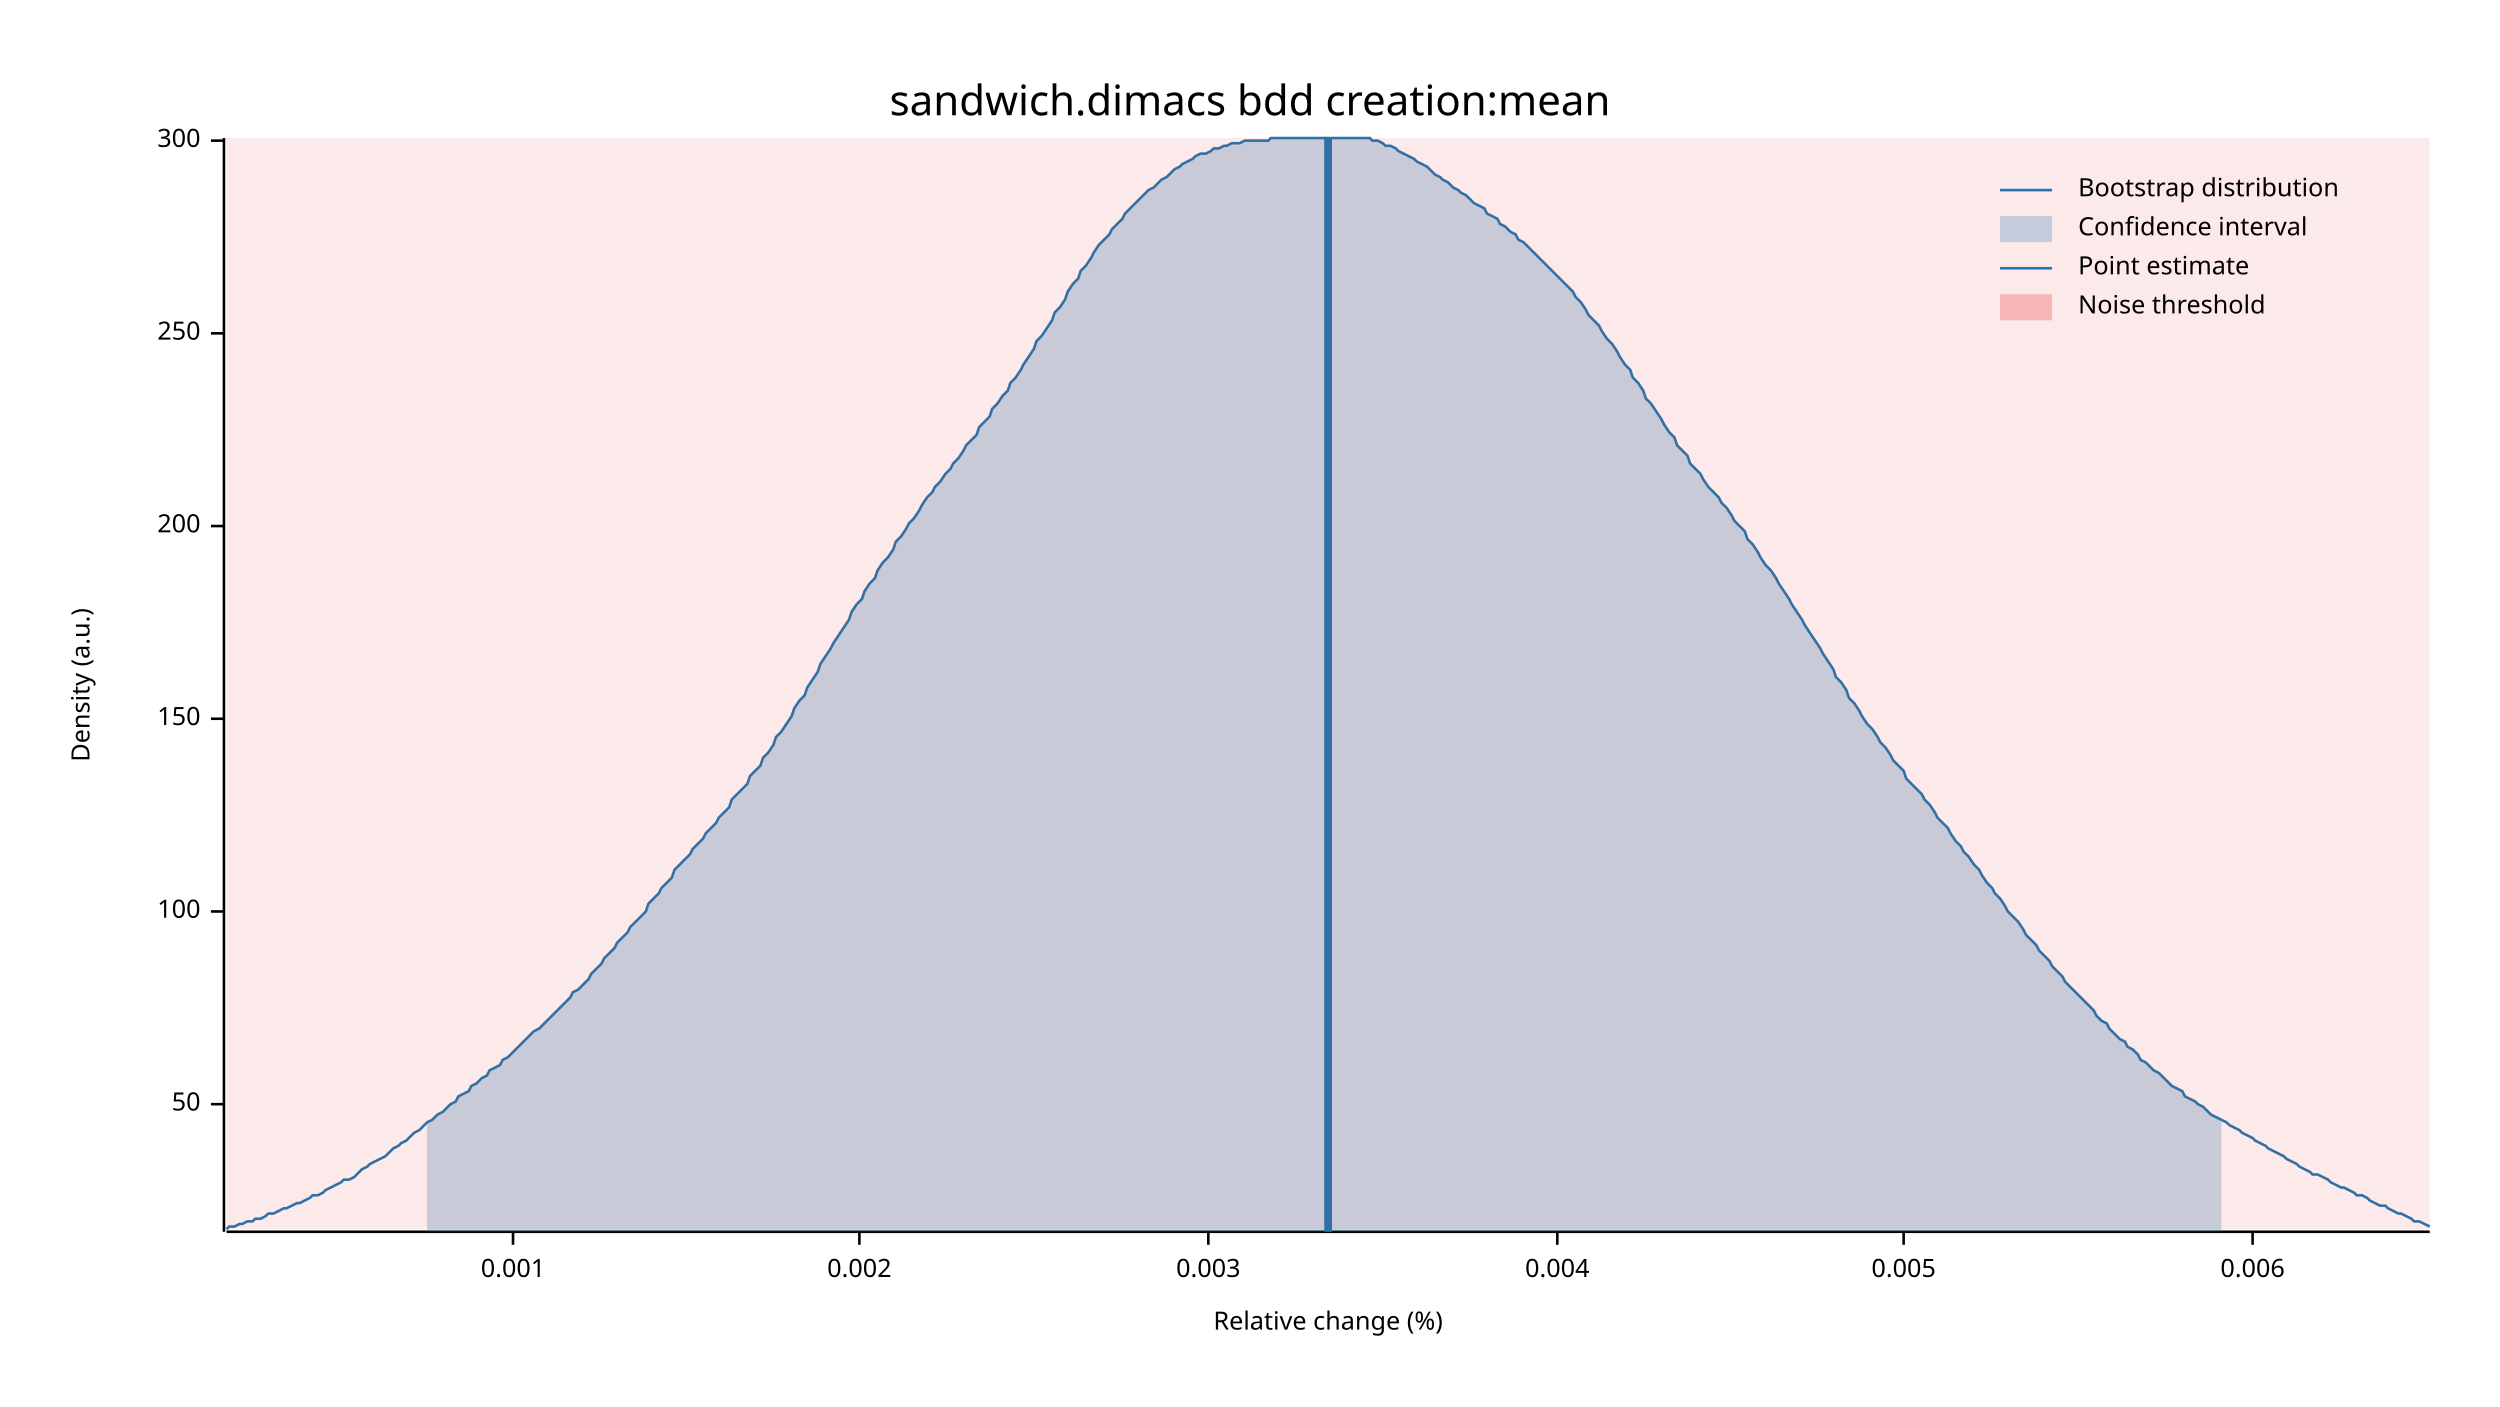
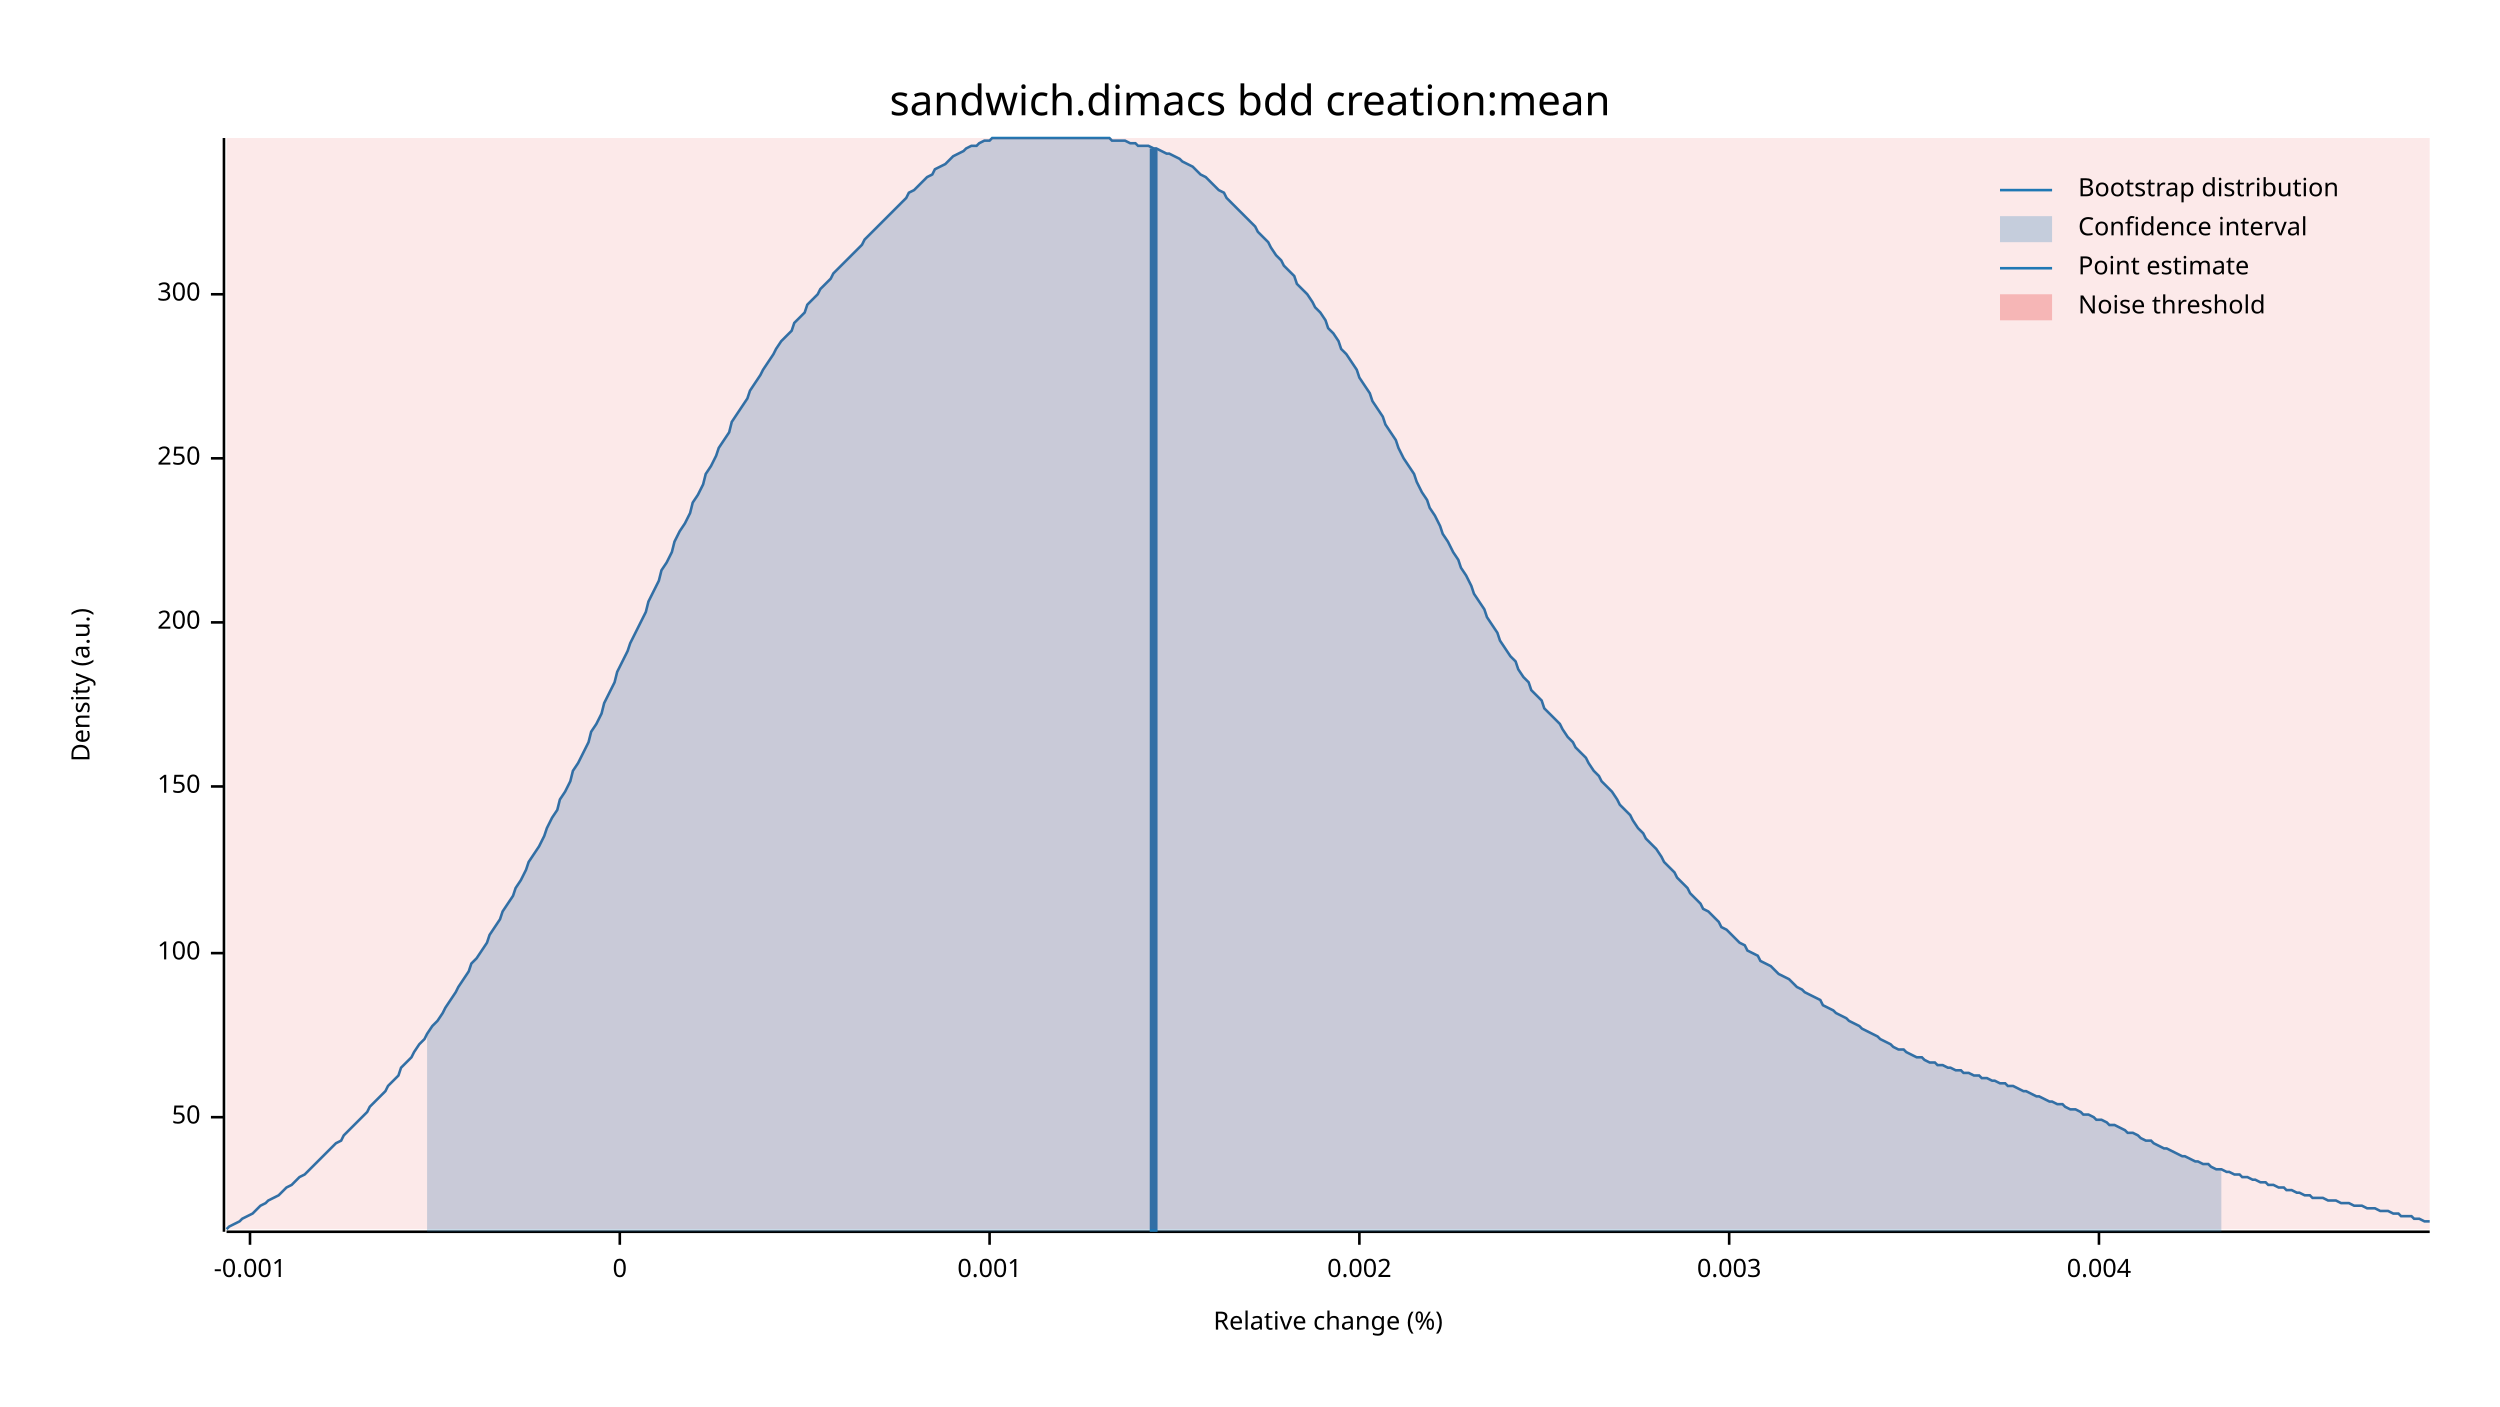
<svg xmlns="http://www.w3.org/2000/svg" width="960" height="540" viewBox="0 0 960 540">
  <text x="480" y="32" dy="0.76em" text-anchor="middle" font-family="sans-serif" font-size="16.129" opacity="1" fill="#000000">
sandwich.dimacs bdd creation:mean
</text>
  <text x="27" y="263" dy="0.76em" text-anchor="middle" font-family="sans-serif" font-size="9.677" opacity="1" fill="#000000" transform="rotate(270, 27, 263)">
Density (a.u.)
</text>
  <text x="510" y="513" dy="-0.5ex" text-anchor="middle" font-family="sans-serif" font-size="9.677" opacity="1" fill="#000000">
Relative change (%)
</text>
  <polyline fill="none" opacity="1" stroke="#000000" stroke-width="1" points="86,53 86,473 " />
-   <text x="77" y="424" dy="0.5ex" text-anchor="end" font-family="sans-serif" font-size="9.677" opacity="1" fill="#000000">
+   <text x="77" y="429" dy="0.5ex" text-anchor="end" font-family="sans-serif" font-size="9.677" opacity="1" fill="#000000">
50
</text>
-   <polyline fill="none" opacity="1" stroke="#000000" stroke-width="1" points="81,424 86,424 " />
-   <text x="77" y="350" dy="0.5ex" text-anchor="end" font-family="sans-serif" font-size="9.677" opacity="1" fill="#000000">
+   <polyline fill="none" opacity="1" stroke="#000000" stroke-width="1" points="81,429 86,429 " />
+   <text x="77" y="366" dy="0.5ex" text-anchor="end" font-family="sans-serif" font-size="9.677" opacity="1" fill="#000000">
100
</text>
-   <polyline fill="none" opacity="1" stroke="#000000" stroke-width="1" points="81,350 86,350 " />
-   <text x="77" y="276" dy="0.5ex" text-anchor="end" font-family="sans-serif" font-size="9.677" opacity="1" fill="#000000">
+   <polyline fill="none" opacity="1" stroke="#000000" stroke-width="1" points="81,366 86,366 " />
+   <text x="77" y="302" dy="0.5ex" text-anchor="end" font-family="sans-serif" font-size="9.677" opacity="1" fill="#000000">
150
</text>
-   <polyline fill="none" opacity="1" stroke="#000000" stroke-width="1" points="81,276 86,276 " />
-   <text x="77" y="202" dy="0.5ex" text-anchor="end" font-family="sans-serif" font-size="9.677" opacity="1" fill="#000000">
+   <polyline fill="none" opacity="1" stroke="#000000" stroke-width="1" points="81,302 86,302 " />
+   <text x="77" y="239" dy="0.5ex" text-anchor="end" font-family="sans-serif" font-size="9.677" opacity="1" fill="#000000">
200
</text>
-   <polyline fill="none" opacity="1" stroke="#000000" stroke-width="1" points="81,202 86,202 " />
-   <text x="77" y="128" dy="0.5ex" text-anchor="end" font-family="sans-serif" font-size="9.677" opacity="1" fill="#000000">
+   <polyline fill="none" opacity="1" stroke="#000000" stroke-width="1" points="81,239 86,239 " />
+   <text x="77" y="176" dy="0.5ex" text-anchor="end" font-family="sans-serif" font-size="9.677" opacity="1" fill="#000000">
250
</text>
-   <polyline fill="none" opacity="1" stroke="#000000" stroke-width="1" points="81,128 86,128 " />
-   <text x="77" y="54" dy="0.5ex" text-anchor="end" font-family="sans-serif" font-size="9.677" opacity="1" fill="#000000">
+   <polyline fill="none" opacity="1" stroke="#000000" stroke-width="1" points="81,176 86,176 " />
+   <text x="77" y="113" dy="0.5ex" text-anchor="end" font-family="sans-serif" font-size="9.677" opacity="1" fill="#000000">
300
</text>
-   <polyline fill="none" opacity="1" stroke="#000000" stroke-width="1" points="81,54 86,54 " />
+   <polyline fill="none" opacity="1" stroke="#000000" stroke-width="1" points="81,113 86,113 " />
  <polyline fill="none" opacity="1" stroke="#000000" stroke-width="1" points="87,473 933,473 " />
-   <text x="197" y="483" dy="0.76em" text-anchor="middle" font-family="sans-serif" font-size="9.677" opacity="1" fill="#000000">
+   <text x="96" y="483" dy="0.76em" text-anchor="middle" font-family="sans-serif" font-size="9.677" opacity="1" fill="#000000">
+ -0.001
+ </text>
+   <polyline fill="none" opacity="1" stroke="#000000" stroke-width="1" points="96,473 96,478 " />
+   <text x="238" y="483" dy="0.76em" text-anchor="middle" font-family="sans-serif" font-size="9.677" opacity="1" fill="#000000">
+ 0
+ </text>
+   <polyline fill="none" opacity="1" stroke="#000000" stroke-width="1" points="238,473 238,478 " />
+   <text x="380" y="483" dy="0.76em" text-anchor="middle" font-family="sans-serif" font-size="9.677" opacity="1" fill="#000000">
0.001
</text>
-   <polyline fill="none" opacity="1" stroke="#000000" stroke-width="1" points="197,473 197,478 " />
-   <text x="330" y="483" dy="0.76em" text-anchor="middle" font-family="sans-serif" font-size="9.677" opacity="1" fill="#000000">
+   <polyline fill="none" opacity="1" stroke="#000000" stroke-width="1" points="380,473 380,478 " />
+   <text x="522" y="483" dy="0.76em" text-anchor="middle" font-family="sans-serif" font-size="9.677" opacity="1" fill="#000000">
0.002
</text>
-   <polyline fill="none" opacity="1" stroke="#000000" stroke-width="1" points="330,473 330,478 " />
-   <text x="464" y="483" dy="0.76em" text-anchor="middle" font-family="sans-serif" font-size="9.677" opacity="1" fill="#000000">
+   <polyline fill="none" opacity="1" stroke="#000000" stroke-width="1" points="522,473 522,478 " />
+   <text x="664" y="483" dy="0.76em" text-anchor="middle" font-family="sans-serif" font-size="9.677" opacity="1" fill="#000000">
0.003
</text>
-   <polyline fill="none" opacity="1" stroke="#000000" stroke-width="1" points="464,473 464,478 " />
-   <text x="598" y="483" dy="0.76em" text-anchor="middle" font-family="sans-serif" font-size="9.677" opacity="1" fill="#000000">
+   <polyline fill="none" opacity="1" stroke="#000000" stroke-width="1" points="664,473 664,478 " />
+   <text x="806" y="483" dy="0.76em" text-anchor="middle" font-family="sans-serif" font-size="9.677" opacity="1" fill="#000000">
0.004
</text>
-   <polyline fill="none" opacity="1" stroke="#000000" stroke-width="1" points="598,473 598,478 " />
-   <text x="731" y="483" dy="0.76em" text-anchor="middle" font-family="sans-serif" font-size="9.677" opacity="1" fill="#000000">
- 0.005
- </text>
-   <polyline fill="none" opacity="1" stroke="#000000" stroke-width="1" points="731,473 731,478 " />
-   <text x="865" y="483" dy="0.76em" text-anchor="middle" font-family="sans-serif" font-size="9.677" opacity="1" fill="#000000">
- 0.006
- </text>
-   <polyline fill="none" opacity="1" stroke="#000000" stroke-width="1" points="865,473 865,478 " />
-   <polyline fill="none" opacity="1" stroke="#1F78B4" stroke-width="1" points="87,472 88,471 90,471 92,470 93,470 95,469 97,469 98,468 100,468 102,467 103,466 105,466 107,465 109,464 110,464 112,463 114,462 115,462 117,461 119,460 120,459 122,459 124,458 125,457 127,456 129,455 131,454 132,453 134,453 136,452 137,451 139,449 141,448 142,447 144,446 146,445 148,444 149,443 151,441 153,440 154,439 156,438 158,436 159,435 161,434 163,432 164,431 166,430 168,428 170,427 171,426 173,424 175,423 176,421 178,420 180,419 181,417 183,416 185,414 187,413 188,411 190,410 192,409 193,407 195,406 197,404 198,403 200,401 202,399 203,398 205,396 207,395 209,393 210,392 212,390 214,388 215,387 217,385 219,383 220,381 222,380 224,378 226,376 227,374 229,372 231,370 232,368 234,366 236,364 237,362 239,360 241,358 242,356 244,354 246,352 248,350 249,347 251,345 253,343 254,341 256,339 258,337 259,334 261,332 263,330 265,328 266,326 268,324 270,322 271,320 273,318 275,316 276,314 278,312 280,310 281,307 283,305 285,303 287,301 288,298 290,296 292,294 293,291 295,289 297,286 298,283 300,281 302,278 304,275 305,272 307,269 309,267 310,264 312,261 314,258 315,255 317,252 319,249 320,247 322,244 324,241 326,238 327,235 329,232 331,230 332,227 334,224 336,222 337,219 339,216 341,214 343,211 344,208 346,206 348,203 349,201 351,199 353,196 354,194 356,191 358,189 359,187 361,185 363,182 365,180 366,178 368,176 370,173 371,171 373,169 375,167 376,164 378,162 380,160 381,157 383,155 385,152 387,150 388,147 390,145 392,142 393,140 395,137 397,134 398,131 400,129 402,126 404,123 405,120 407,118 409,115 410,112 412,109 414,107 415,104 417,102 419,99 420,97 422,94 424,92 426,90 427,88 429,86 431,84 432,82 434,80 436,78 437,77 439,75 441,73 443,72 444,71 446,69 448,68 449,67 451,65 453,64 454,63 456,62 458,61 459,60 461,59 463,59 465,58 466,57 468,57 470,56 471,56 473,55 475,55 476,55 478,54 480,54 482,54 483,54 485,54 487,54 488,53 490,53 492,53 493,53 495,53 497,53 498,53 500,53 502,53 504,53 505,53 507,53 509,53 510,53 512,53 514,53 515,53 517,53 519,53 521,53 522,53 524,53 526,53 527,54 529,54 531,55 532,56 534,56 536,57 537,58 539,59 541,60 543,61 544,62 546,63 548,64 549,65 551,67 553,68 554,69 556,70 558,72 560,73 561,74 563,75 565,77 566,78 568,79 570,80 571,82 573,83 575,84 576,86 578,87 580,89 582,90 583,92 585,93 587,95 588,96 590,98 592,100 593,101 595,103 597,105 599,107 600,108 602,110 604,112 605,114 607,116 609,119 610,121 612,123 614,125 615,127 617,130 619,132 621,135 622,137 624,140 626,142 627,145 629,147 631,150 632,153 634,155 636,158 638,161 639,163 641,166 643,168 644,171 646,173 648,175 649,178 651,180 653,182 654,184 656,187 658,189 660,191 661,193 663,195 665,198 666,200 668,202 670,204 671,207 673,209 675,212 676,214 678,217 680,219 682,222 683,224 685,227 687,230 688,232 690,235 692,238 693,240 695,243 697,246 699,249 700,251 702,254 704,257 705,260 707,262 709,265 710,268 712,270 714,273 715,275 717,278 719,280 721,283 722,285 724,287 726,290 727,292 729,294 731,296 732,299 734,301 736,303 738,305 739,307 741,309 743,312 744,314 746,316 748,318 749,320 751,323 753,325 754,327 756,329 758,332 760,334 761,336 763,339 765,341 766,343 768,345 770,348 771,350 773,352 775,354 777,357 778,359 780,361 782,363 783,365 785,367 787,369 788,371 790,373 792,375 793,377 795,379 797,381 799,383 800,384 802,386 804,388 805,390 807,392 809,393 810,395 812,397 814,399 816,400 817,402 819,403 821,405 822,407 824,408 826,410 827,411 829,412 831,414 832,415 834,417 836,418 838,419 839,421 841,422 843,423 844,424 846,425 848,427 849,428 851,429 853,430 855,431 856,432 858,433 860,434 861,435 863,436 865,437 866,438 868,439 870,440 871,441 873,442 875,443 877,444 878,445 880,446 882,447 883,448 885,449 887,450 888,451 890,451 892,452 894,453 895,454 897,455 899,456 900,456 902,457 904,458 905,459 907,459 909,460 910,461 912,462 914,463 916,463 917,464 919,465 921,466 922,466 924,467 926,468 927,469 929,469 931,470 933,471 " />
-   <polygon opacity="0.25" fill="#1F78B4" points="164,431 166,430 168,428 170,427 171,426 173,424 175,423 176,421 178,420 180,419 181,417 183,416 185,414 187,413 188,411 190,410 192,409 193,407 195,406 197,404 198,403 200,401 202,399 203,398 205,396 207,395 209,393 210,392 212,390 214,388 215,387 217,385 219,383 220,381 222,380 224,378 226,376 227,374 229,372 231,370 232,368 234,366 236,364 237,362 239,360 241,358 242,356 244,354 246,352 248,350 249,347 251,345 253,343 254,341 256,339 258,337 259,334 261,332 263,330 265,328 266,326 268,324 270,322 271,320 273,318 275,316 276,314 278,312 280,310 281,307 283,305 285,303 287,301 288,298 290,296 292,294 293,291 295,289 297,286 298,283 300,281 302,278 304,275 305,272 307,269 309,267 310,264 312,261 314,258 315,255 317,252 319,249 320,247 322,244 324,241 326,238 327,235 329,232 331,230 332,227 334,224 336,222 337,219 339,216 341,214 343,211 344,208 346,206 348,203 349,201 351,199 353,196 354,194 356,191 358,189 359,187 361,185 363,182 365,180 366,178 368,176 370,173 371,171 373,169 375,167 376,164 378,162 380,160 381,157 383,155 385,152 387,150 388,147 390,145 392,142 393,140 395,137 397,134 398,131 400,129 402,126 404,123 405,120 407,118 409,115 410,112 412,109 414,107 415,104 417,102 419,99 420,97 422,94 424,92 426,90 427,88 429,86 431,84 432,82 434,80 436,78 437,77 439,75 441,73 443,72 444,71 446,69 448,68 449,67 451,65 453,64 454,63 456,62 458,61 459,60 461,59 463,59 465,58 466,57 468,57 470,56 471,56 473,55 475,55 476,55 478,54 480,54 482,54 483,54 485,54 487,54 488,53 490,53 492,53 493,53 495,53 497,53 498,53 500,53 502,53 504,53 505,53 507,53 509,53 510,53 512,53 514,53 515,53 517,53 519,53 521,53 522,53 524,53 526,53 527,54 529,54 531,55 532,56 534,56 536,57 537,58 539,59 541,60 543,61 544,62 546,63 548,64 549,65 551,67 553,68 554,69 556,70 558,72 560,73 561,74 563,75 565,77 566,78 568,79 570,80 571,82 573,83 575,84 576,86 578,87 580,89 582,90 583,92 585,93 587,95 588,96 590,98 592,100 593,101 595,103 597,105 599,107 600,108 602,110 604,112 605,114 607,116 609,119 610,121 612,123 614,125 615,127 617,130 619,132 621,135 622,137 624,140 626,142 627,145 629,147 631,150 632,153 634,155 636,158 638,161 639,163 641,166 643,168 644,171 646,173 648,175 649,178 651,180 653,182 654,184 656,187 658,189 660,191 661,193 663,195 665,198 666,200 668,202 670,204 671,207 673,209 675,212 676,214 678,217 680,219 682,222 683,224 685,227 687,230 688,232 690,235 692,238 693,240 695,243 697,246 699,249 700,251 702,254 704,257 705,260 707,262 709,265 710,268 712,270 714,273 715,275 717,278 719,280 721,283 722,285 724,287 726,290 727,292 729,294 731,296 732,299 734,301 736,303 738,305 739,307 741,309 743,312 744,314 746,316 748,318 749,320 751,323 753,325 754,327 756,329 758,332 760,334 761,336 763,339 765,341 766,343 768,345 770,348 771,350 773,352 775,354 777,357 778,359 780,361 782,363 783,365 785,367 787,369 788,371 790,373 792,375 793,377 795,379 797,381 799,383 800,384 802,386 804,388 805,390 807,392 809,393 810,395 812,397 814,399 816,400 817,402 819,403 821,405 822,407 824,408 826,410 827,411 829,412 831,414 832,415 834,417 836,418 838,419 839,421 841,422 843,423 844,424 846,425 848,427 849,428 851,429 853,430 853,473 164,473 " />
-   <polyline fill="none" opacity="1" stroke="#1F78B4" stroke-width="3" points="510,473 510,53 " />
+   <polyline fill="none" opacity="1" stroke="#000000" stroke-width="1" points="806,473 806,478 " />
+   <polyline fill="none" opacity="1" stroke="#1F78B4" stroke-width="1" points="87,472 88,471 90,470 92,469 93,468 95,467 97,466 98,465 100,463 102,462 103,461 105,460 107,459 109,457 110,456 112,455 114,453 115,452 117,451 119,449 120,448 122,446 124,444 125,443 127,441 129,439 131,438 132,436 134,434 136,432 137,431 139,429 141,427 142,425 144,423 146,421 148,419 149,417 151,415 153,413 154,410 156,408 158,406 159,404 161,401 163,399 164,397 166,394 168,392 170,389 171,387 173,384 175,381 176,379 178,376 180,373 181,370 183,368 185,365 187,362 188,359 190,356 192,353 193,350 195,347 197,344 198,341 200,338 202,334 203,331 205,328 207,325 209,321 210,318 212,314 214,311 215,307 217,304 219,300 220,296 222,293 224,289 226,285 227,281 229,278 231,274 232,270 234,266 236,262 237,258 239,254 241,250 242,247 244,243 246,239 248,235 249,231 251,227 253,223 254,219 256,216 258,212 259,208 261,204 263,201 265,197 266,193 268,190 270,186 271,182 273,179 275,175 276,172 278,169 280,166 281,162 283,159 285,156 287,153 288,150 290,147 292,144 293,142 295,139 297,136 298,134 300,131 302,129 304,127 305,124 307,122 309,120 310,117 312,115 314,113 315,111 317,109 319,107 320,105 322,103 324,101 326,99 327,98 329,96 331,94 332,92 334,90 336,88 337,87 339,85 341,83 343,81 344,80 346,78 348,76 349,74 351,73 353,71 354,70 356,68 358,67 359,65 361,64 363,63 365,61 366,60 368,59 370,58 371,57 373,56 375,56 376,55 378,54 380,54 381,53 383,53 385,53 387,53 388,53 390,53 392,53 393,53 395,53 397,53 398,53 400,53 402,53 404,53 405,53 407,53 409,53 410,53 412,53 414,53 415,53 417,53 419,53 420,53 422,53 424,53 426,53 427,54 429,54 431,54 432,54 434,55 436,55 437,56 439,56 441,56 443,57 444,57 446,58 448,59 449,59 451,60 453,61 454,62 456,63 458,64 459,65 461,67 463,68 465,70 466,71 468,73 470,74 471,76 473,78 475,80 476,81 478,83 480,85 482,87 483,89 485,91 487,93 488,95 490,98 492,100 493,102 495,104 497,106 498,109 500,111 502,113 504,116 505,118 507,120 509,123 510,126 512,128 514,131 515,134 517,136 519,139 521,142 522,145 524,148 526,151 527,154 529,157 531,160 532,163 534,166 536,169 537,172 539,176 541,179 543,182 544,185 546,189 548,192 549,195 551,198 553,202 554,205 556,208 558,212 560,215 561,218 563,221 565,225 566,228 568,231 570,234 571,237 573,240 575,243 576,246 578,249 580,252 582,254 583,257 585,260 587,262 588,265 590,267 592,269 593,272 595,274 597,276 599,278 600,280 602,283 604,285 605,287 607,289 609,291 610,293 612,296 614,298 615,300 617,302 619,304 621,307 622,309 624,311 626,313 627,315 629,318 631,320 632,322 634,324 636,326 638,329 639,331 641,333 643,335 644,337 646,339 648,341 649,343 651,345 653,347 654,349 656,350 658,352 660,354 661,356 663,357 665,359 666,360 668,362 670,363 671,365 673,366 675,367 676,369 678,370 680,371 682,373 683,374 685,375 687,376 688,377 690,379 692,380 693,381 695,382 697,383 699,384 700,386 702,387 704,388 705,389 707,390 709,391 710,392 712,393 714,394 715,395 717,396 719,397 721,398 722,399 724,400 726,401 727,402 729,403 731,403 732,404 734,405 736,406 738,406 739,407 741,408 743,408 744,409 746,409 748,410 749,410 751,411 753,411 754,412 756,412 758,413 760,413 761,414 763,414 765,415 766,415 768,416 770,416 771,417 773,417 775,418 777,419 778,419 780,420 782,421 783,421 785,422 787,423 788,423 790,424 792,424 793,425 795,426 797,426 799,427 800,428 802,428 804,429 805,430 807,430 809,431 810,432 812,432 814,433 816,434 817,435 819,435 821,436 822,437 824,438 826,438 827,439 829,440 831,441 832,441 834,442 836,443 838,444 839,444 841,445 843,446 844,446 846,447 848,447 849,448 851,449 853,449 855,450 856,450 858,451 860,451 861,452 863,452 865,453 866,453 868,454 870,454 871,455 873,455 875,456 877,456 878,457 880,457 882,458 883,458 885,459 887,459 888,460 890,460 892,460 894,461 895,461 897,461 899,462 900,462 902,462 904,463 905,463 907,463 909,464 910,464 912,464 914,465 916,465 917,465 919,466 921,466 922,467 924,467 926,467 927,468 929,468 931,469 933,469 " />
+   <polygon opacity="0.25" fill="#1F78B4" points="164,397 166,394 168,392 170,389 171,387 173,384 175,381 176,379 178,376 180,373 181,370 183,368 185,365 187,362 188,359 190,356 192,353 193,350 195,347 197,344 198,341 200,338 202,334 203,331 205,328 207,325 209,321 210,318 212,314 214,311 215,307 217,304 219,300 220,296 222,293 224,289 226,285 227,281 229,278 231,274 232,270 234,266 236,262 237,258 239,254 241,250 242,247 244,243 246,239 248,235 249,231 251,227 253,223 254,219 256,216 258,212 259,208 261,204 263,201 265,197 266,193 268,190 270,186 271,182 273,179 275,175 276,172 278,169 280,166 281,162 283,159 285,156 287,153 288,150 290,147 292,144 293,142 295,139 297,136 298,134 300,131 302,129 304,127 305,124 307,122 309,120 310,117 312,115 314,113 315,111 317,109 319,107 320,105 322,103 324,101 326,99 327,98 329,96 331,94 332,92 334,90 336,88 337,87 339,85 341,83 343,81 344,80 346,78 348,76 349,74 351,73 353,71 354,70 356,68 358,67 359,65 361,64 363,63 365,61 366,60 368,59 370,58 371,57 373,56 375,56 376,55 378,54 380,54 381,53 383,53 385,53 387,53 388,53 390,53 392,53 393,53 395,53 397,53 398,53 400,53 402,53 404,53 405,53 407,53 409,53 410,53 412,53 414,53 415,53 417,53 419,53 420,53 422,53 424,53 426,53 427,54 429,54 431,54 432,54 434,55 436,55 437,56 439,56 441,56 443,57 444,57 446,58 448,59 449,59 451,60 453,61 454,62 456,63 458,64 459,65 461,67 463,68 465,70 466,71 468,73 470,74 471,76 473,78 475,80 476,81 478,83 480,85 482,87 483,89 485,91 487,93 488,95 490,98 492,100 493,102 495,104 497,106 498,109 500,111 502,113 504,116 505,118 507,120 509,123 510,126 512,128 514,131 515,134 517,136 519,139 521,142 522,145 524,148 526,151 527,154 529,157 531,160 532,163 534,166 536,169 537,172 539,176 541,179 543,182 544,185 546,189 548,192 549,195 551,198 553,202 554,205 556,208 558,212 560,215 561,218 563,221 565,225 566,228 568,231 570,234 571,237 573,240 575,243 576,246 578,249 580,252 582,254 583,257 585,260 587,262 588,265 590,267 592,269 593,272 595,274 597,276 599,278 600,280 602,283 604,285 605,287 607,289 609,291 610,293 612,296 614,298 615,300 617,302 619,304 621,307 622,309 624,311 626,313 627,315 629,318 631,320 632,322 634,324 636,326 638,329 639,331 641,333 643,335 644,337 646,339 648,341 649,343 651,345 653,347 654,349 656,350 658,352 660,354 661,356 663,357 665,359 666,360 668,362 670,363 671,365 673,366 675,367 676,369 678,370 680,371 682,373 683,374 685,375 687,376 688,377 690,379 692,380 693,381 695,382 697,383 699,384 700,386 702,387 704,388 705,389 707,390 709,391 710,392 712,393 714,394 715,395 717,396 719,397 721,398 722,399 724,400 726,401 727,402 729,403 731,403 732,404 734,405 736,406 738,406 739,407 741,408 743,408 744,409 746,409 748,410 749,410 751,411 753,411 754,412 756,412 758,413 760,413 761,414 763,414 765,415 766,415 768,416 770,416 771,417 773,417 775,418 777,419 778,419 780,420 782,421 783,421 785,422 787,423 788,423 790,424 792,424 793,425 795,426 797,426 799,427 800,428 802,428 804,429 805,430 807,430 809,431 810,432 812,432 814,433 816,434 817,435 819,435 821,436 822,437 824,438 826,438 827,439 829,440 831,441 832,441 834,442 836,443 838,444 839,444 841,445 843,446 844,446 846,447 848,447 849,448 851,449 853,449 853,473 164,473 " />
+   <polyline fill="none" opacity="1" stroke="#1F78B4" stroke-width="3" points="443,473 443,57 " />
  <rect x="87" y="53" width="846" height="419" opacity="0.1" fill="#E31A1C" stroke="none" />
  <text x="798" y="68" dy="0.76em" text-anchor="start" font-family="sans-serif" font-size="9.677" opacity="1" fill="#000000">
Bootstrap distribution
</text>
  <text x="798" y="83" dy="0.76em" text-anchor="start" font-family="sans-serif" font-size="9.677" opacity="1" fill="#000000">
Confidence interval
</text>
  <text x="798" y="98" dy="0.76em" text-anchor="start" font-family="sans-serif" font-size="9.677" opacity="1" fill="#000000">
Point estimate
</text>
  <text x="798" y="113" dy="0.76em" text-anchor="start" font-family="sans-serif" font-size="9.677" opacity="1" fill="#000000">
Noise threshold
</text>
  <polyline fill="none" opacity="1" stroke="#1F78B4" stroke-width="1" points="768,73 788,73 " />
  <rect x="768" y="83" width="20" height="10" opacity="0.25" fill="#1F78B4" stroke="none" />
  <polyline fill="none" opacity="1" stroke="#1F78B4" stroke-width="1" points="768,103 788,103 " />
  <rect x="768" y="113" width="20" height="10" opacity="0.25" fill="#E31A1C" stroke="none" />
</svg>
